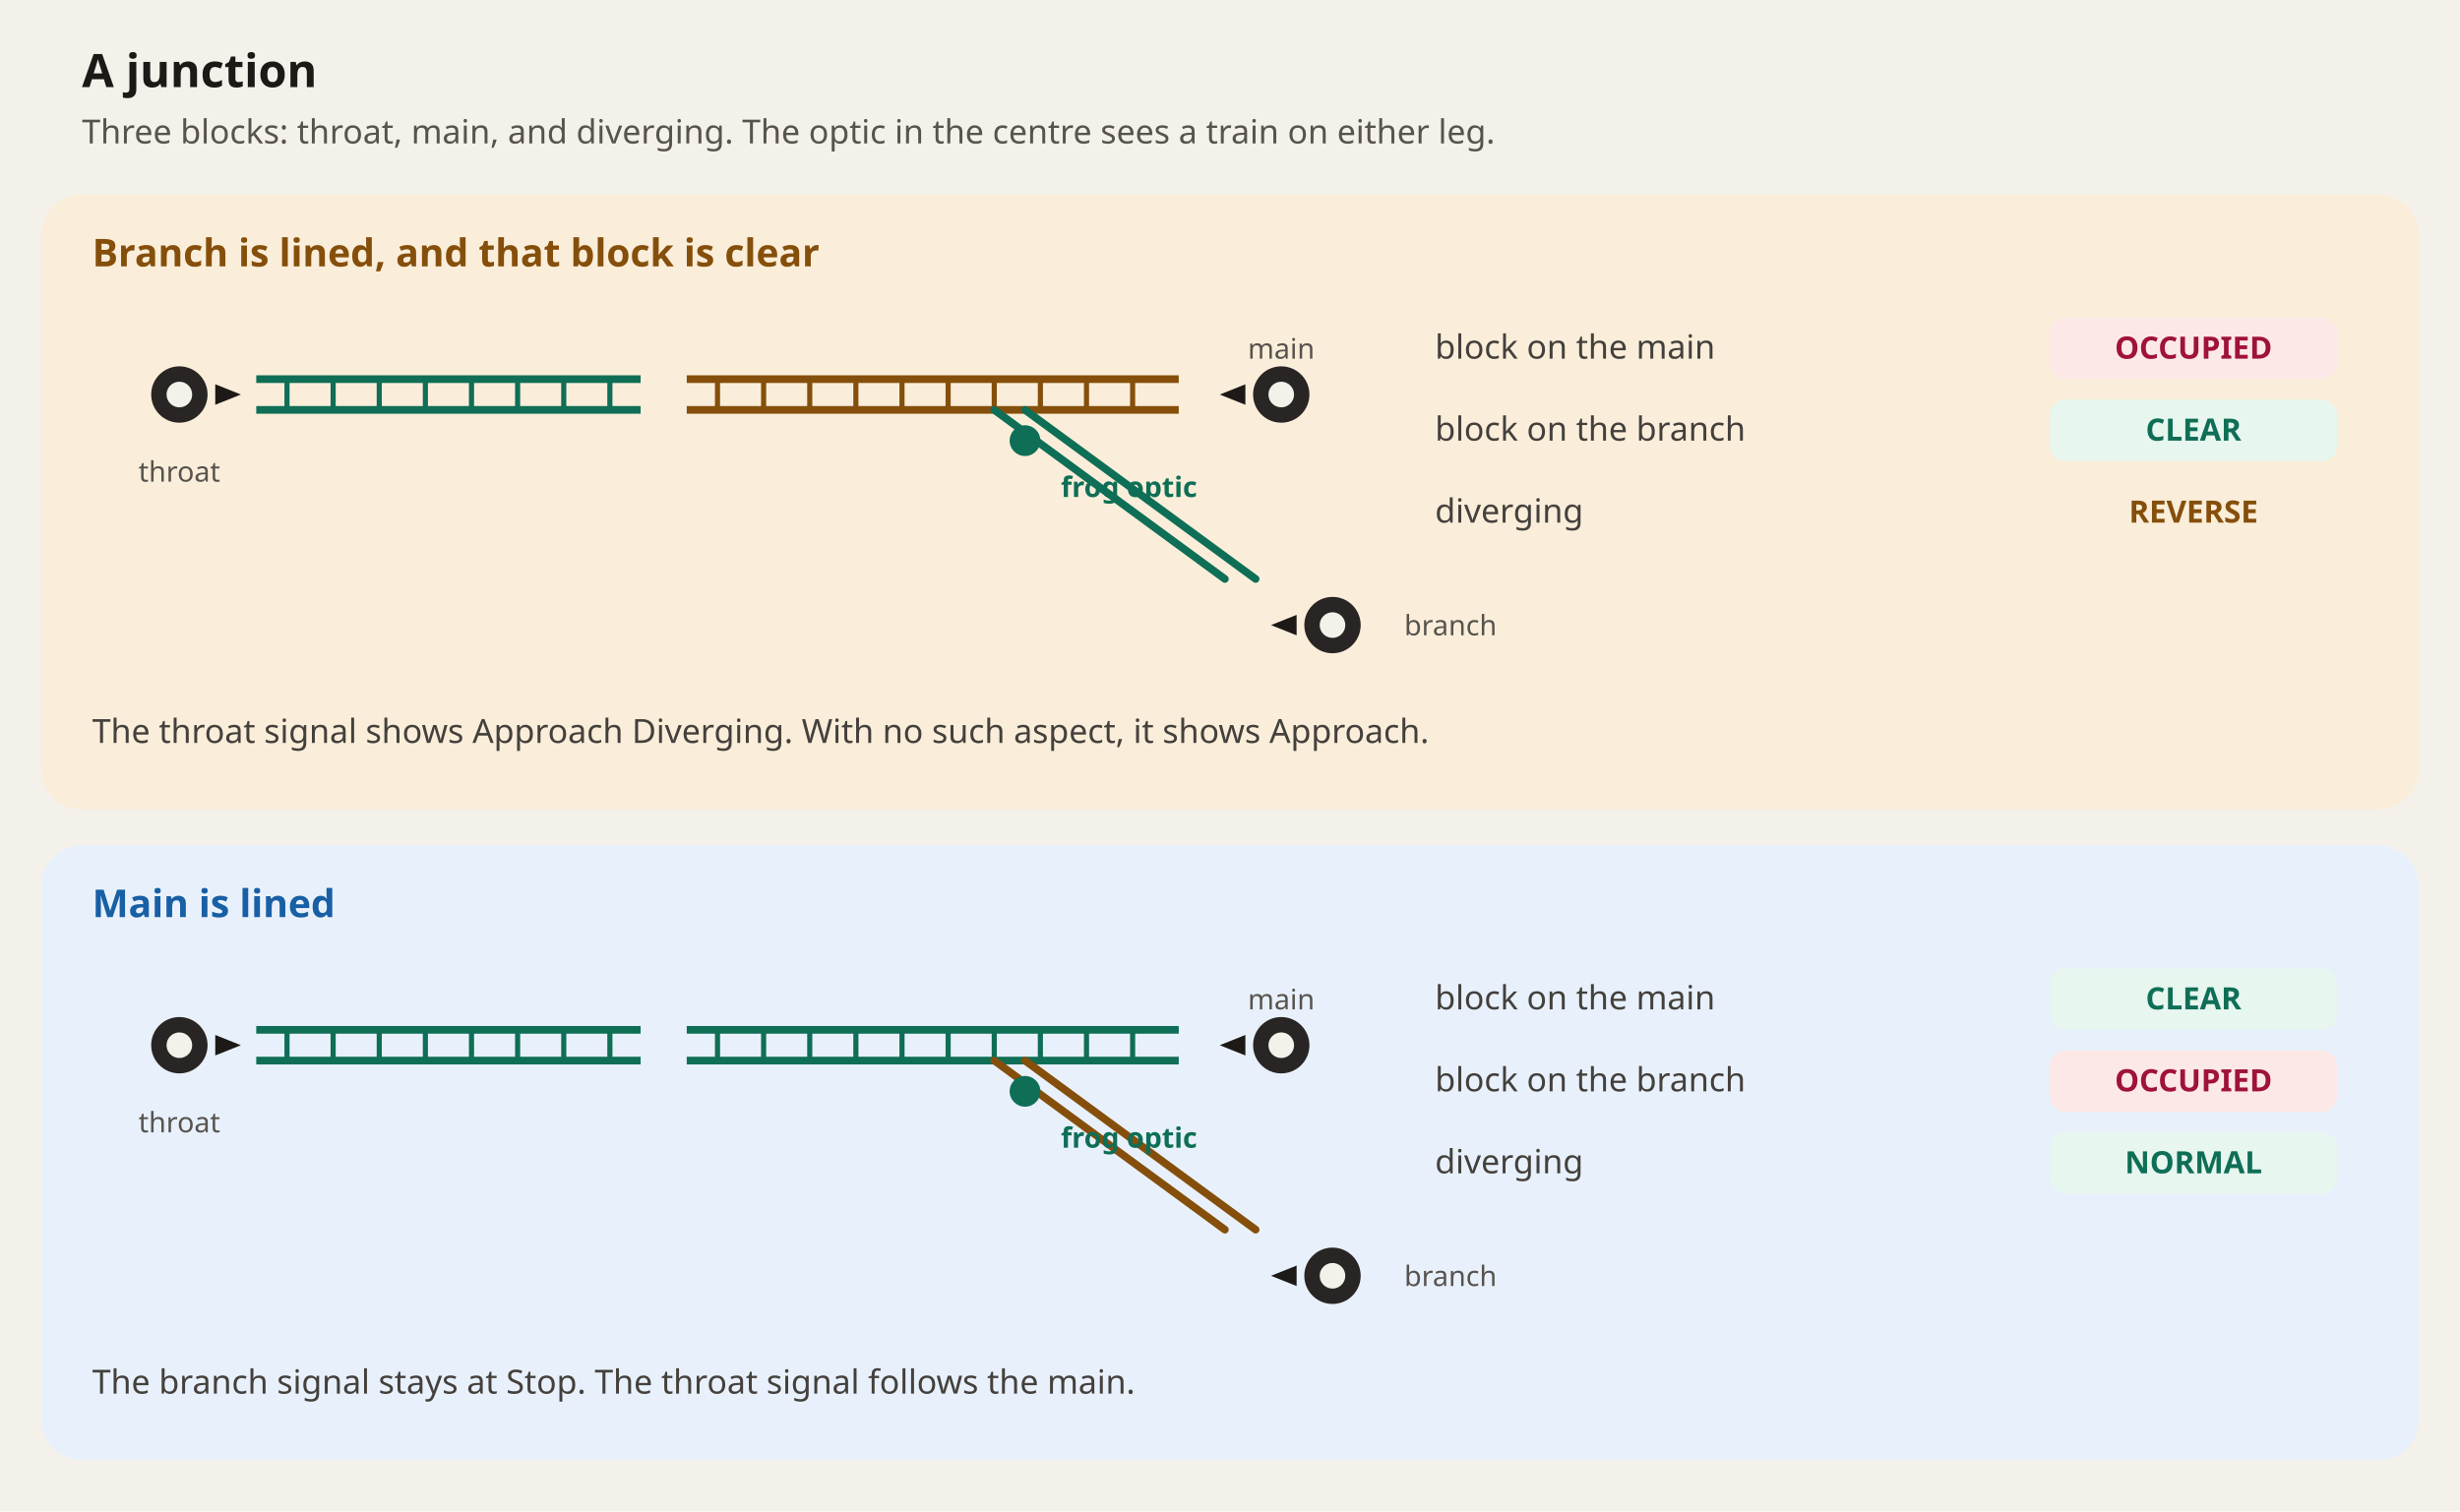
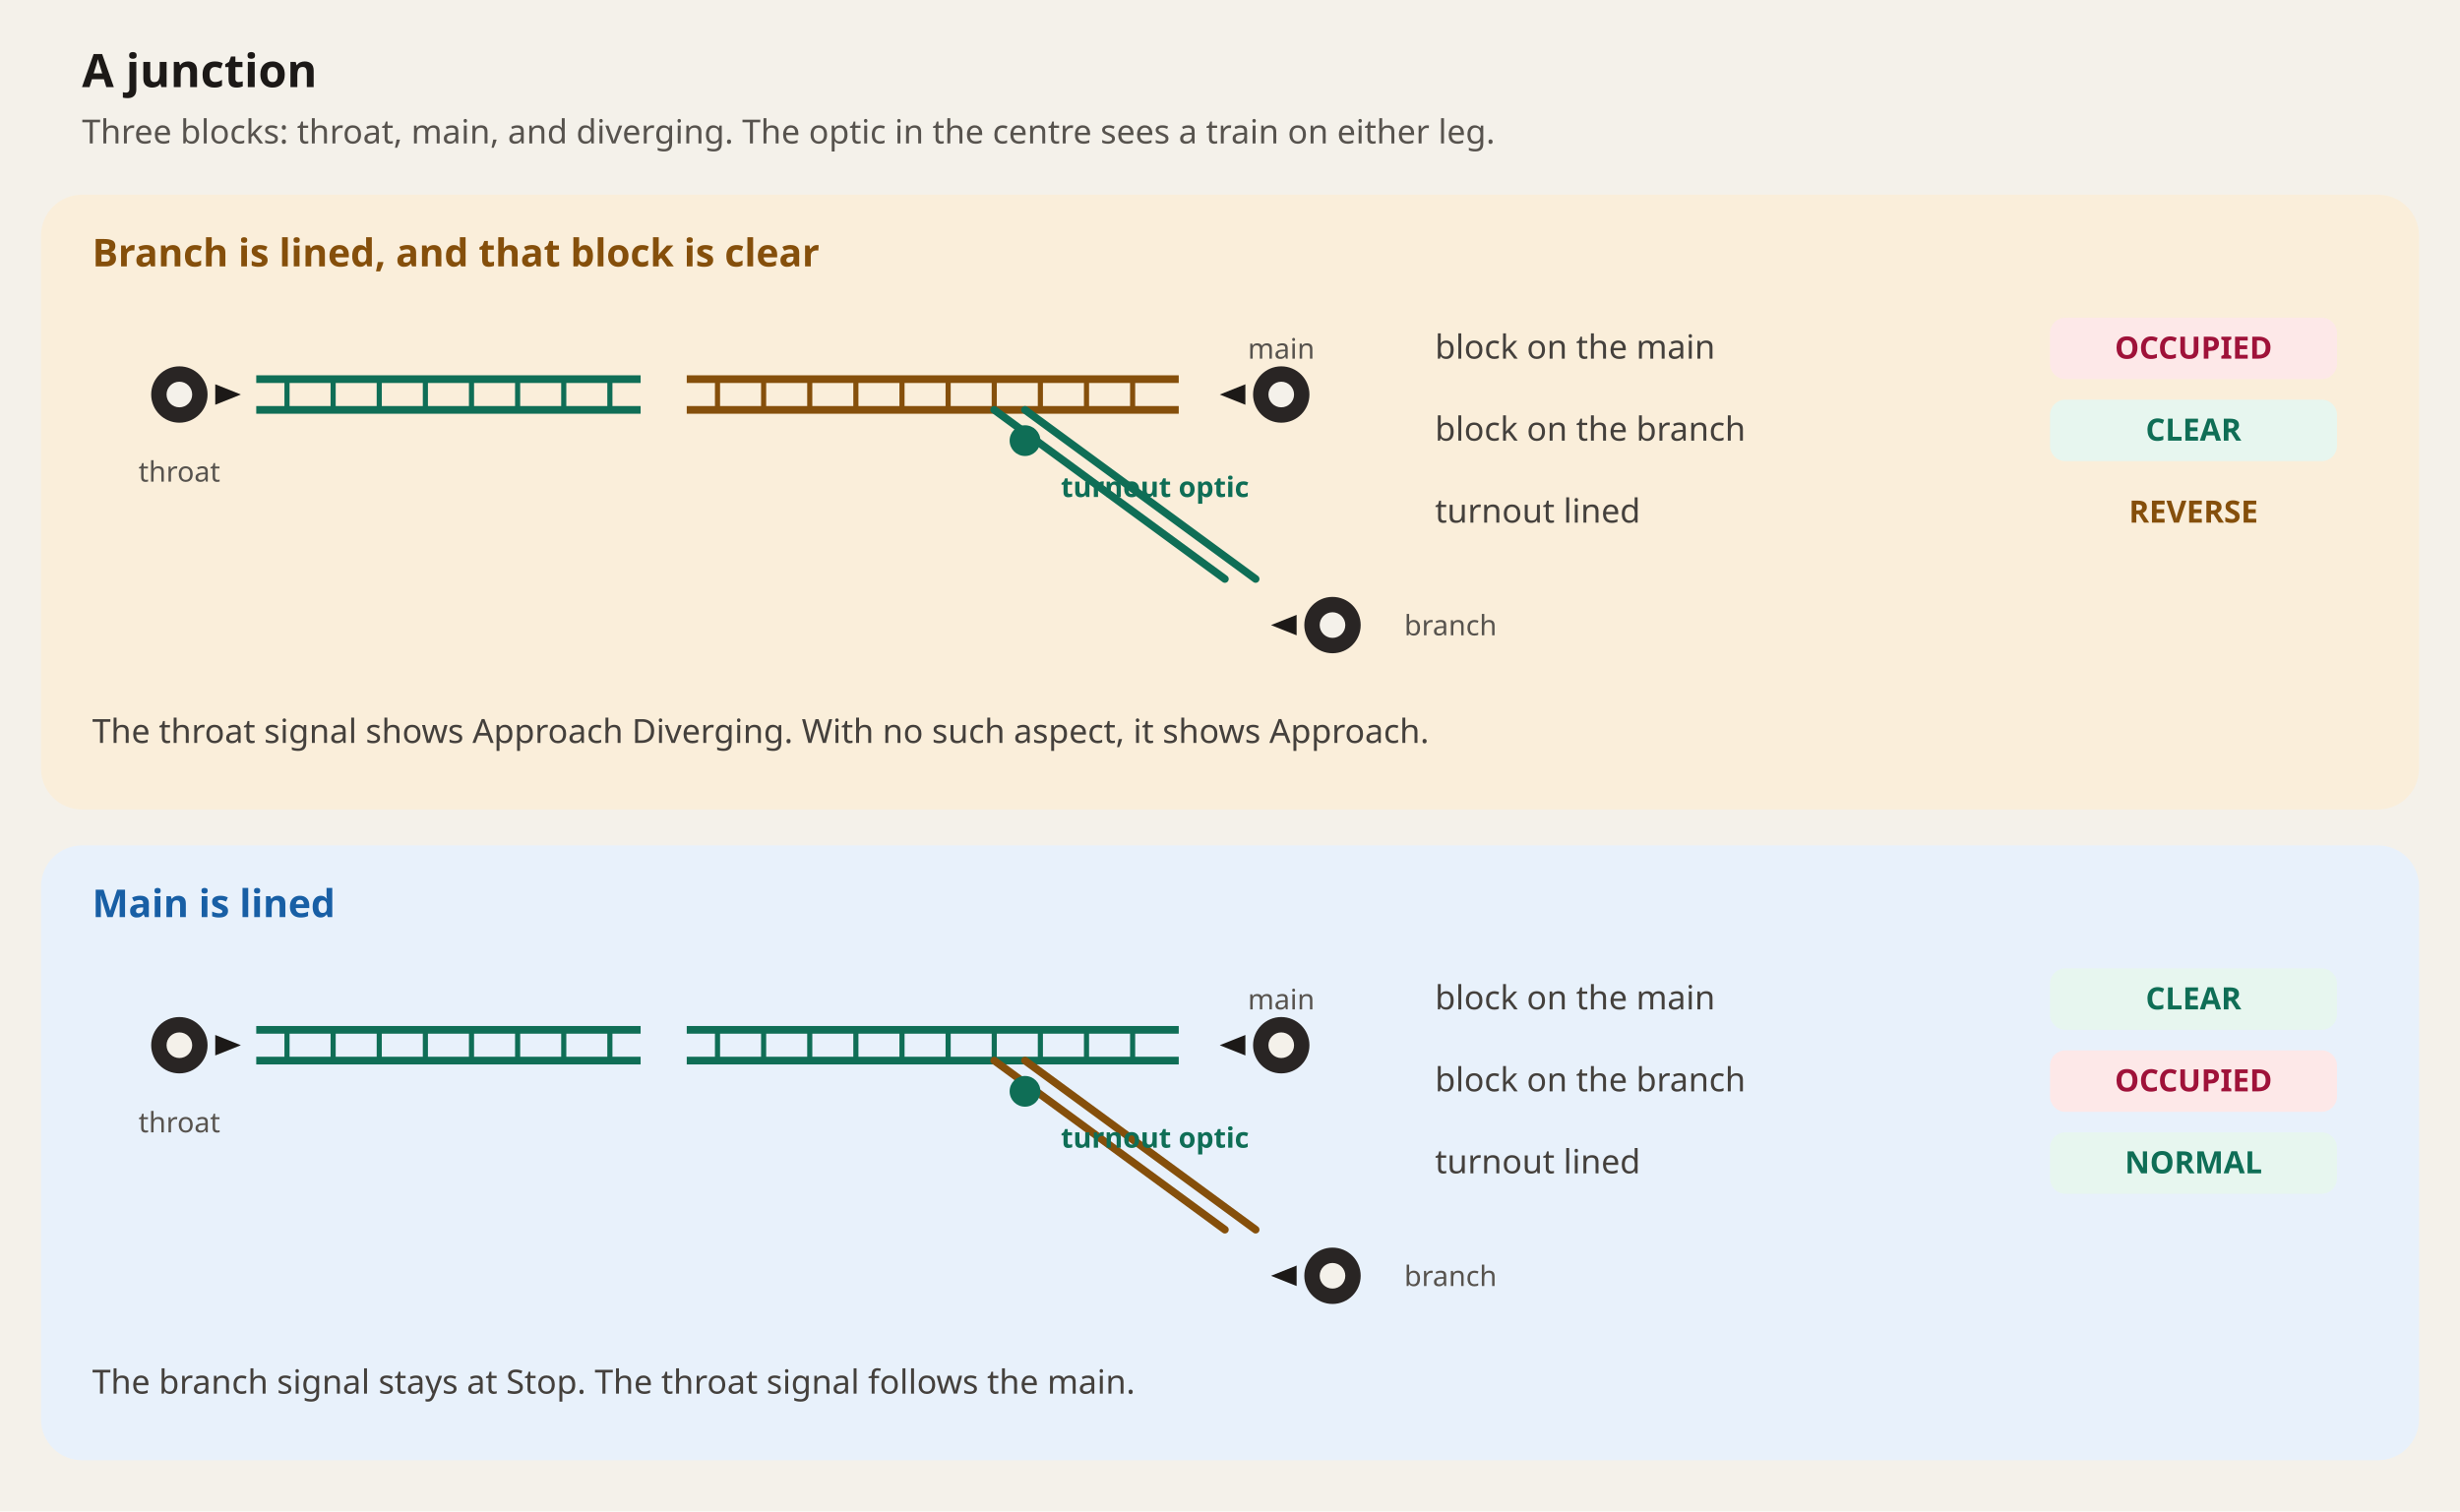
<svg xmlns="http://www.w3.org/2000/svg" width="960" height="590" viewBox="0 0 960 590" role="img" aria-labelledby="title desc">
  <rect width="960" height="590" fill="#f4f1ea" />
  <g font-family="ui-sans-serif, system-ui, sans-serif" fill="#1c1917">
    <text x="32" y="34" font-size="18" font-weight="600">A junction</text>
    <text x="32" y="56" fill="#57534e" font-size="13">Three blocks: throat, main, and diverging. The optic in the centre sees a train on either leg.</text>
    <rect x="16" y="76" width="928" height="240" rx="16" fill="#faeeda" />
    <text x="36" y="104" fill="#854f0b" font-size="15" font-weight="600">Branch is lined, and that block is clear</text>
    <g transform="translate(70 154) scale(1 1)">
      <circle cx="0" cy="0" r="11" fill="#292524" />
      <circle cx="0" cy="0" r="5" fill="#f4f1ea" />
      <polygon points="14,-4 24,0 14,4" fill="#1c1917" />
    </g>
    <text x="70" y="188" text-anchor="middle" fill="#57534e" font-size="11">throat</text>
    <g stroke="#0f6e56" stroke-width="3" stroke-linecap="butt">
      <line x1="100" y1="148" x2="250" y2="148" />
      <line x1="100" y1="160" x2="250" y2="160" />
    </g>
    <g stroke="#0f6e56" stroke-width="2">
      <line x1="112" y1="148" x2="112" y2="160" />
      <line x1="130" y1="148" x2="130" y2="160" />
      <line x1="148" y1="148" x2="148" y2="160" />
      <line x1="166" y1="148" x2="166" y2="160" />
      <line x1="184" y1="148" x2="184" y2="160" />
      <line x1="202" y1="148" x2="202" y2="160" />
      <line x1="220" y1="148" x2="220" y2="160" />
      <line x1="238" y1="148" x2="238" y2="160" />
    </g>
    <g stroke="#854f0b" stroke-width="3" stroke-linecap="butt">
      <line x1="268" y1="148" x2="460" y2="148" />
      <line x1="268" y1="160" x2="460" y2="160" />
    </g>
    <g stroke="#854f0b" stroke-width="2">
      <line x1="280" y1="148" x2="280" y2="160" />
      <line x1="298" y1="148" x2="298" y2="160" />
      <line x1="316" y1="148" x2="316" y2="160" />
      <line x1="334" y1="148" x2="334" y2="160" />
      <line x1="352" y1="148" x2="352" y2="160" />
      <line x1="370" y1="148" x2="370" y2="160" />
      <line x1="388" y1="148" x2="388" y2="160" />
      <line x1="406" y1="148" x2="406" y2="160" />
      <line x1="424" y1="148" x2="424" y2="160" />
      <line x1="442" y1="148" x2="442" y2="160" />
    </g>
    <path d="M400 160 L490 226" fill="none" stroke="#0f6e56" stroke-width="3" stroke-linecap="round" />
    <path d="M388 160 L478 226" fill="none" stroke="#0f6e56" stroke-width="3" stroke-linecap="round" />
    <circle cx="400" cy="172" r="6" fill="#0f6e56" />
-     <text x="414" y="194" fill="#0f6e56" font-size="11" font-weight="600">frog optic</text>
+     <text x="414" y="194" fill="#0f6e56" font-size="11" font-weight="600">turnout optic</text>
    <g transform="translate(500 154) scale(-1 1)">
      <circle cx="0" cy="0" r="11" fill="#292524" />
      <circle cx="0" cy="0" r="5" fill="#f4f1ea" />
      <polygon points="14,-4 24,0 14,4" fill="#1c1917" />
    </g>
    <text x="500" y="140" text-anchor="middle" fill="#57534e" font-size="11">main</text>
    <g transform="translate(520 244) scale(-1 1)">
      <circle cx="0" cy="0" r="11" fill="#292524" />
      <circle cx="0" cy="0" r="5" fill="#f4f1ea" />
      <polygon points="14,-4 24,0 14,4" fill="#1c1917" />
    </g>
    <text x="548" y="248" fill="#57534e" font-size="11">branch</text>
    <text x="560" y="140" fill="#44403c" font-size="13">block on the main</text>
    <rect x="800" y="124" width="112" height="24" rx="6" fill="#fde8e8" />
    <text x="856" y="140" text-anchor="middle" fill="#9f1239" font-size="12" font-weight="600">OCCUPIED</text>
    <text x="560" y="172" fill="#44403c" font-size="13">block on the branch</text>
    <rect x="800" y="156" width="112" height="24" rx="6" fill="#e7f6ef" />
    <text x="856" y="172" text-anchor="middle" fill="#0f6e56" font-size="12" font-weight="600">CLEAR</text>
-     <text x="560" y="204" fill="#44403c" font-size="13">diverging</text>
+     <text x="560" y="204" fill="#44403c" font-size="13">turnout lined</text>
    <rect x="800" y="188" width="112" height="24" rx="6" fill="#faeeda" />
    <text x="856" y="204" text-anchor="middle" fill="#854f0b" font-size="12" font-weight="600">REVERSE</text>
    <text x="36" y="290" fill="#44403c" font-size="13">The throat signal shows Approach Diverging. With no such aspect, it shows Approach.</text>
    <rect x="16" y="330" width="928" height="240" rx="16" fill="#e8f1fb" />
    <text x="36" y="358" fill="#185fa5" font-size="15" font-weight="600">Main is lined</text>
    <g transform="translate(70 408) scale(1 1)">
      <circle cx="0" cy="0" r="11" fill="#292524" />
      <circle cx="0" cy="0" r="5" fill="#f4f1ea" />
      <polygon points="14,-4 24,0 14,4" fill="#1c1917" />
    </g>
    <text x="70" y="442" text-anchor="middle" fill="#57534e" font-size="11">throat</text>
    <g stroke="#0f6e56" stroke-width="3" stroke-linecap="butt">
      <line x1="100" y1="402" x2="250" y2="402" />
      <line x1="100" y1="414" x2="250" y2="414" />
    </g>
    <g stroke="#0f6e56" stroke-width="2">
      <line x1="112" y1="402" x2="112" y2="414" />
      <line x1="130" y1="402" x2="130" y2="414" />
      <line x1="148" y1="402" x2="148" y2="414" />
      <line x1="166" y1="402" x2="166" y2="414" />
      <line x1="184" y1="402" x2="184" y2="414" />
      <line x1="202" y1="402" x2="202" y2="414" />
      <line x1="220" y1="402" x2="220" y2="414" />
      <line x1="238" y1="402" x2="238" y2="414" />
    </g>
    <g stroke="#0f6e56" stroke-width="3" stroke-linecap="butt">
      <line x1="268" y1="402" x2="460" y2="402" />
      <line x1="268" y1="414" x2="460" y2="414" />
    </g>
    <g stroke="#0f6e56" stroke-width="2">
      <line x1="280" y1="402" x2="280" y2="414" />
      <line x1="298" y1="402" x2="298" y2="414" />
      <line x1="316" y1="402" x2="316" y2="414" />
      <line x1="334" y1="402" x2="334" y2="414" />
      <line x1="352" y1="402" x2="352" y2="414" />
      <line x1="370" y1="402" x2="370" y2="414" />
      <line x1="388" y1="402" x2="388" y2="414" />
      <line x1="406" y1="402" x2="406" y2="414" />
      <line x1="424" y1="402" x2="424" y2="414" />
      <line x1="442" y1="402" x2="442" y2="414" />
    </g>
    <path d="M400 414 L490 480" fill="none" stroke="#854f0b" stroke-width="3" stroke-linecap="round" />
    <path d="M388 414 L478 480" fill="none" stroke="#854f0b" stroke-width="3" stroke-linecap="round" />
    <circle cx="400" cy="426" r="6" fill="#0f6e56" />
-     <text x="414" y="448" fill="#0f6e56" font-size="11" font-weight="600">frog optic</text>
+     <text x="414" y="448" fill="#0f6e56" font-size="11" font-weight="600">turnout optic</text>
    <g transform="translate(500 408) scale(-1 1)">
      <circle cx="0" cy="0" r="11" fill="#292524" />
      <circle cx="0" cy="0" r="5" fill="#f4f1ea" />
      <polygon points="14,-4 24,0 14,4" fill="#1c1917" />
    </g>
    <text x="500" y="394" text-anchor="middle" fill="#57534e" font-size="11">main</text>
    <g transform="translate(520 498) scale(-1 1)">
      <circle cx="0" cy="0" r="11" fill="#292524" />
      <circle cx="0" cy="0" r="5" fill="#f4f1ea" />
      <polygon points="14,-4 24,0 14,4" fill="#1c1917" />
    </g>
    <text x="548" y="502" fill="#57534e" font-size="11">branch</text>
    <text x="560" y="394" fill="#44403c" font-size="13">block on the main</text>
    <rect x="800" y="378" width="112" height="24" rx="6" fill="#e7f6ef" />
    <text x="856" y="394" text-anchor="middle" fill="#0f6e56" font-size="12" font-weight="600">CLEAR</text>
    <text x="560" y="426" fill="#44403c" font-size="13">block on the branch</text>
    <rect x="800" y="410" width="112" height="24" rx="6" fill="#fde8e8" />
    <text x="856" y="426" text-anchor="middle" fill="#9f1239" font-size="12" font-weight="600">OCCUPIED</text>
-     <text x="560" y="458" fill="#44403c" font-size="13">diverging</text>
+     <text x="560" y="458" fill="#44403c" font-size="13">turnout lined</text>
    <rect x="800" y="442" width="112" height="24" rx="6" fill="#e7f6ef" />
    <text x="856" y="458" text-anchor="middle" fill="#0f6e56" font-size="12" font-weight="600">NORMAL</text>
    <text x="36" y="544" fill="#44403c" font-size="13">The branch signal stays at Stop. The throat signal follows the main.</text>
  </g>
</svg>
